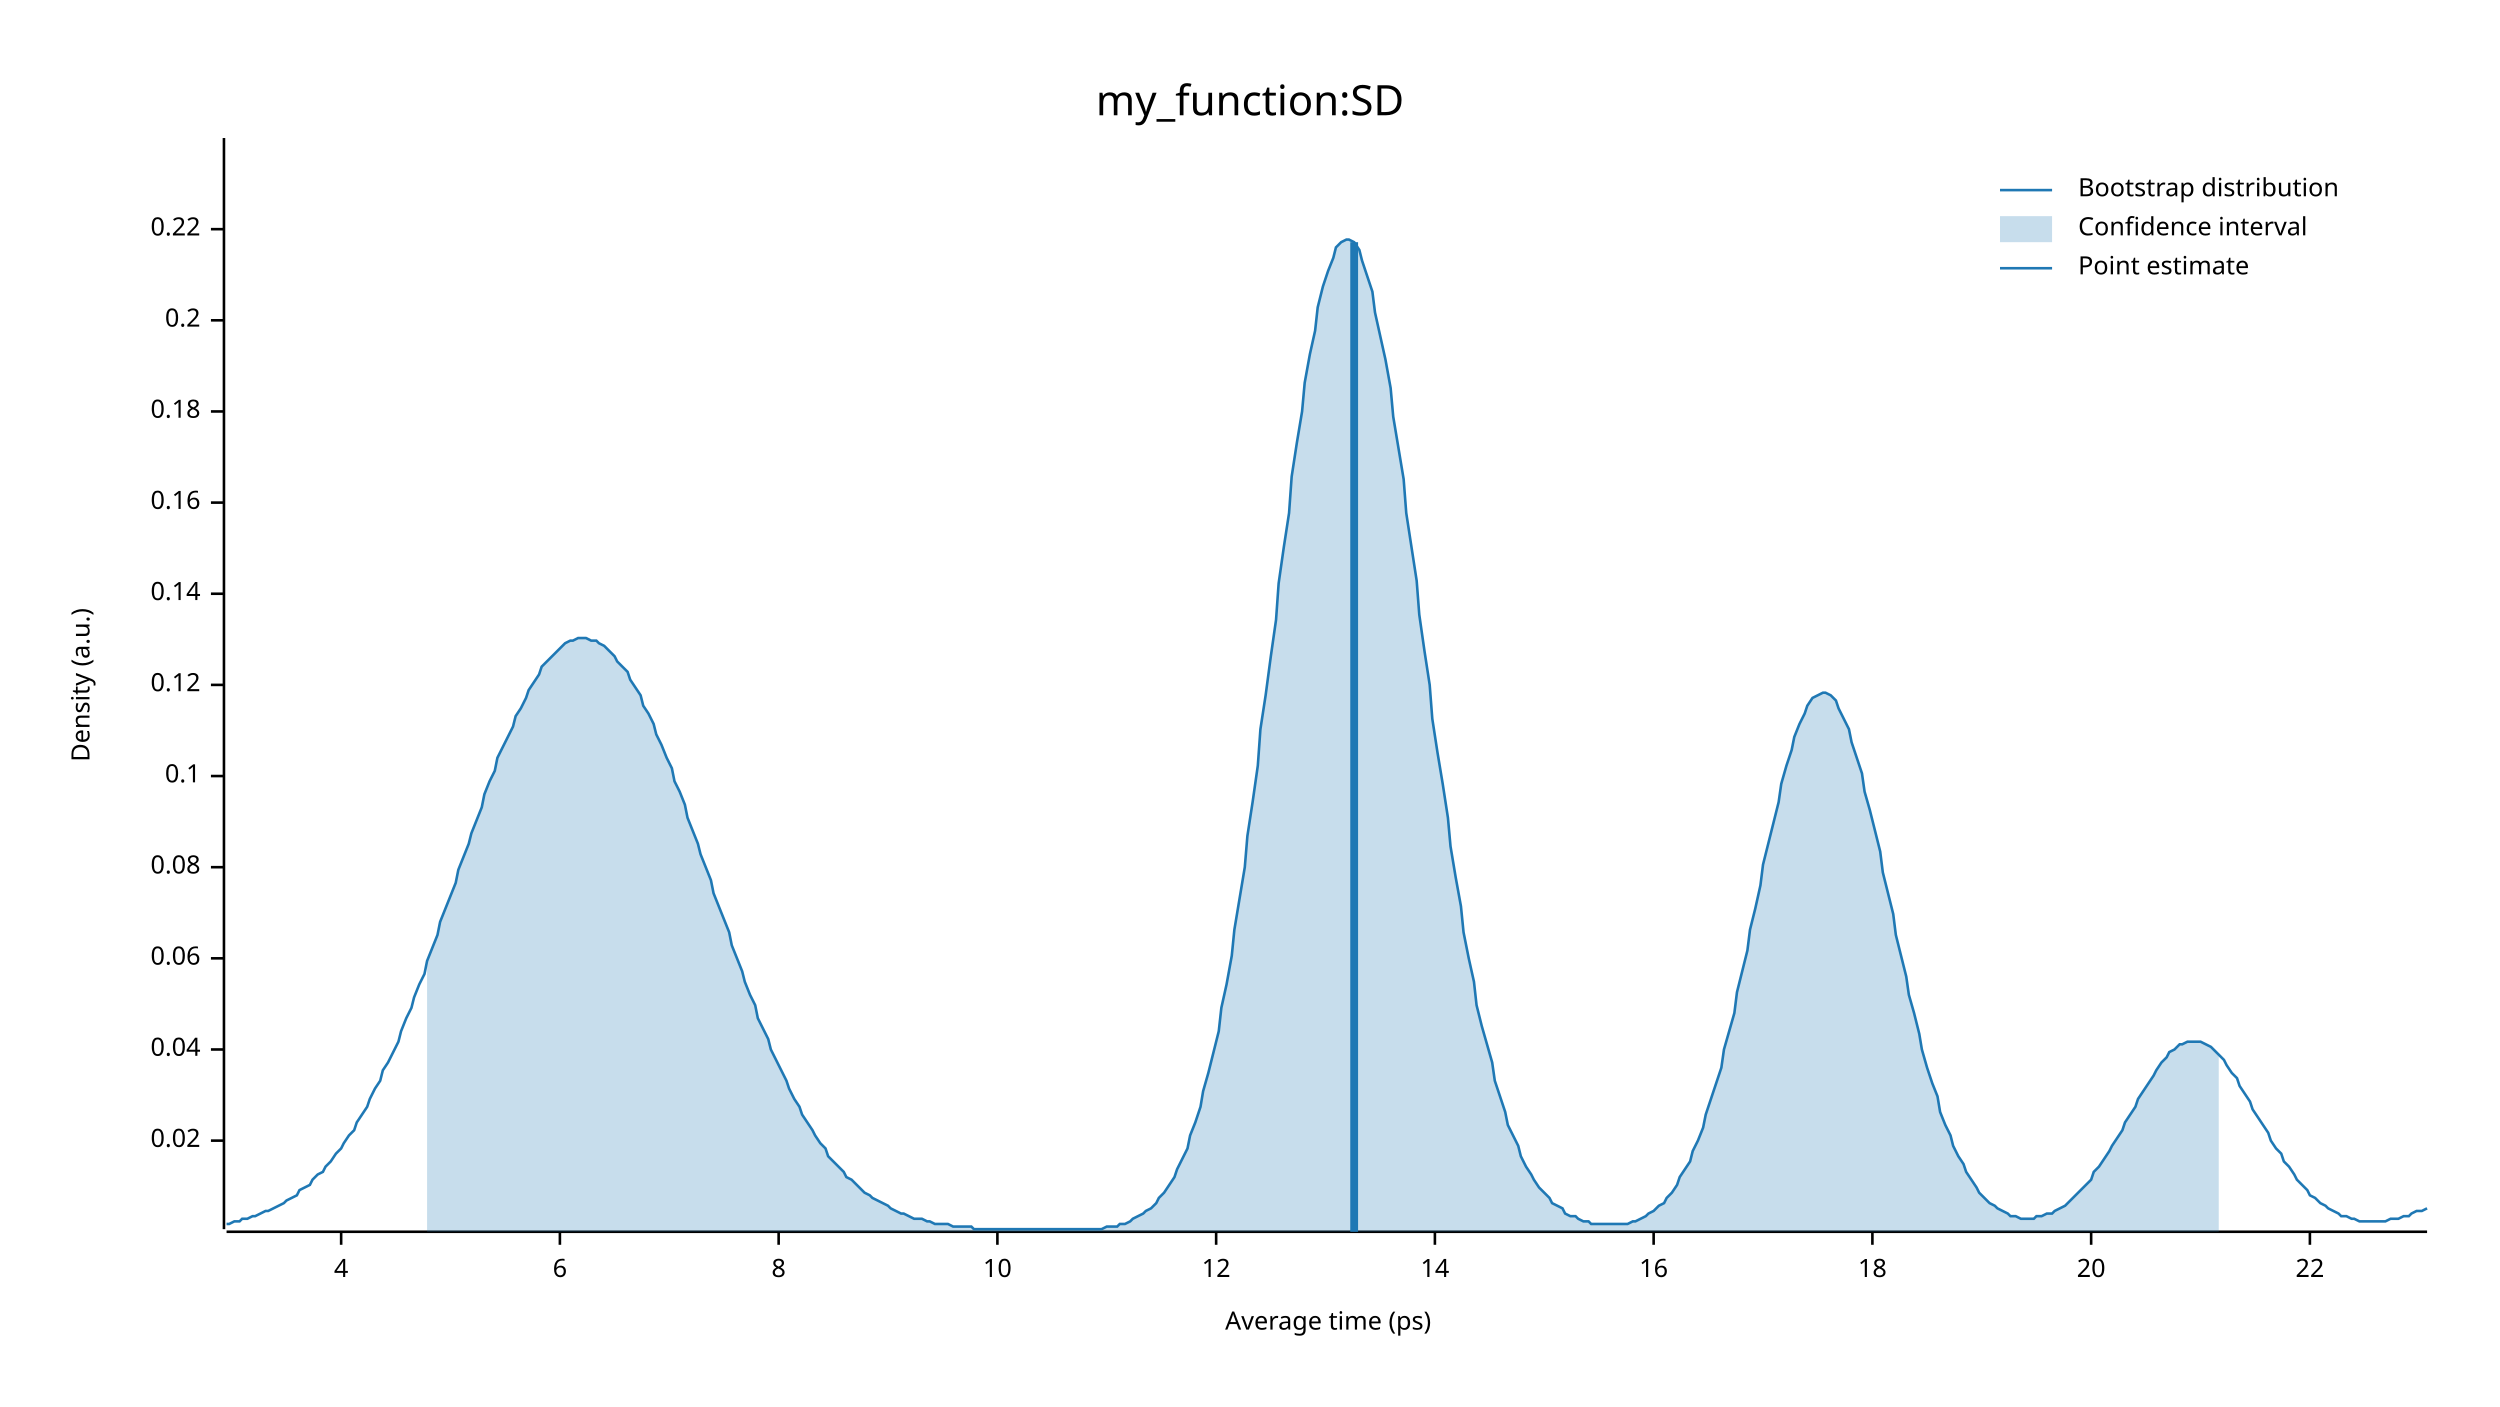
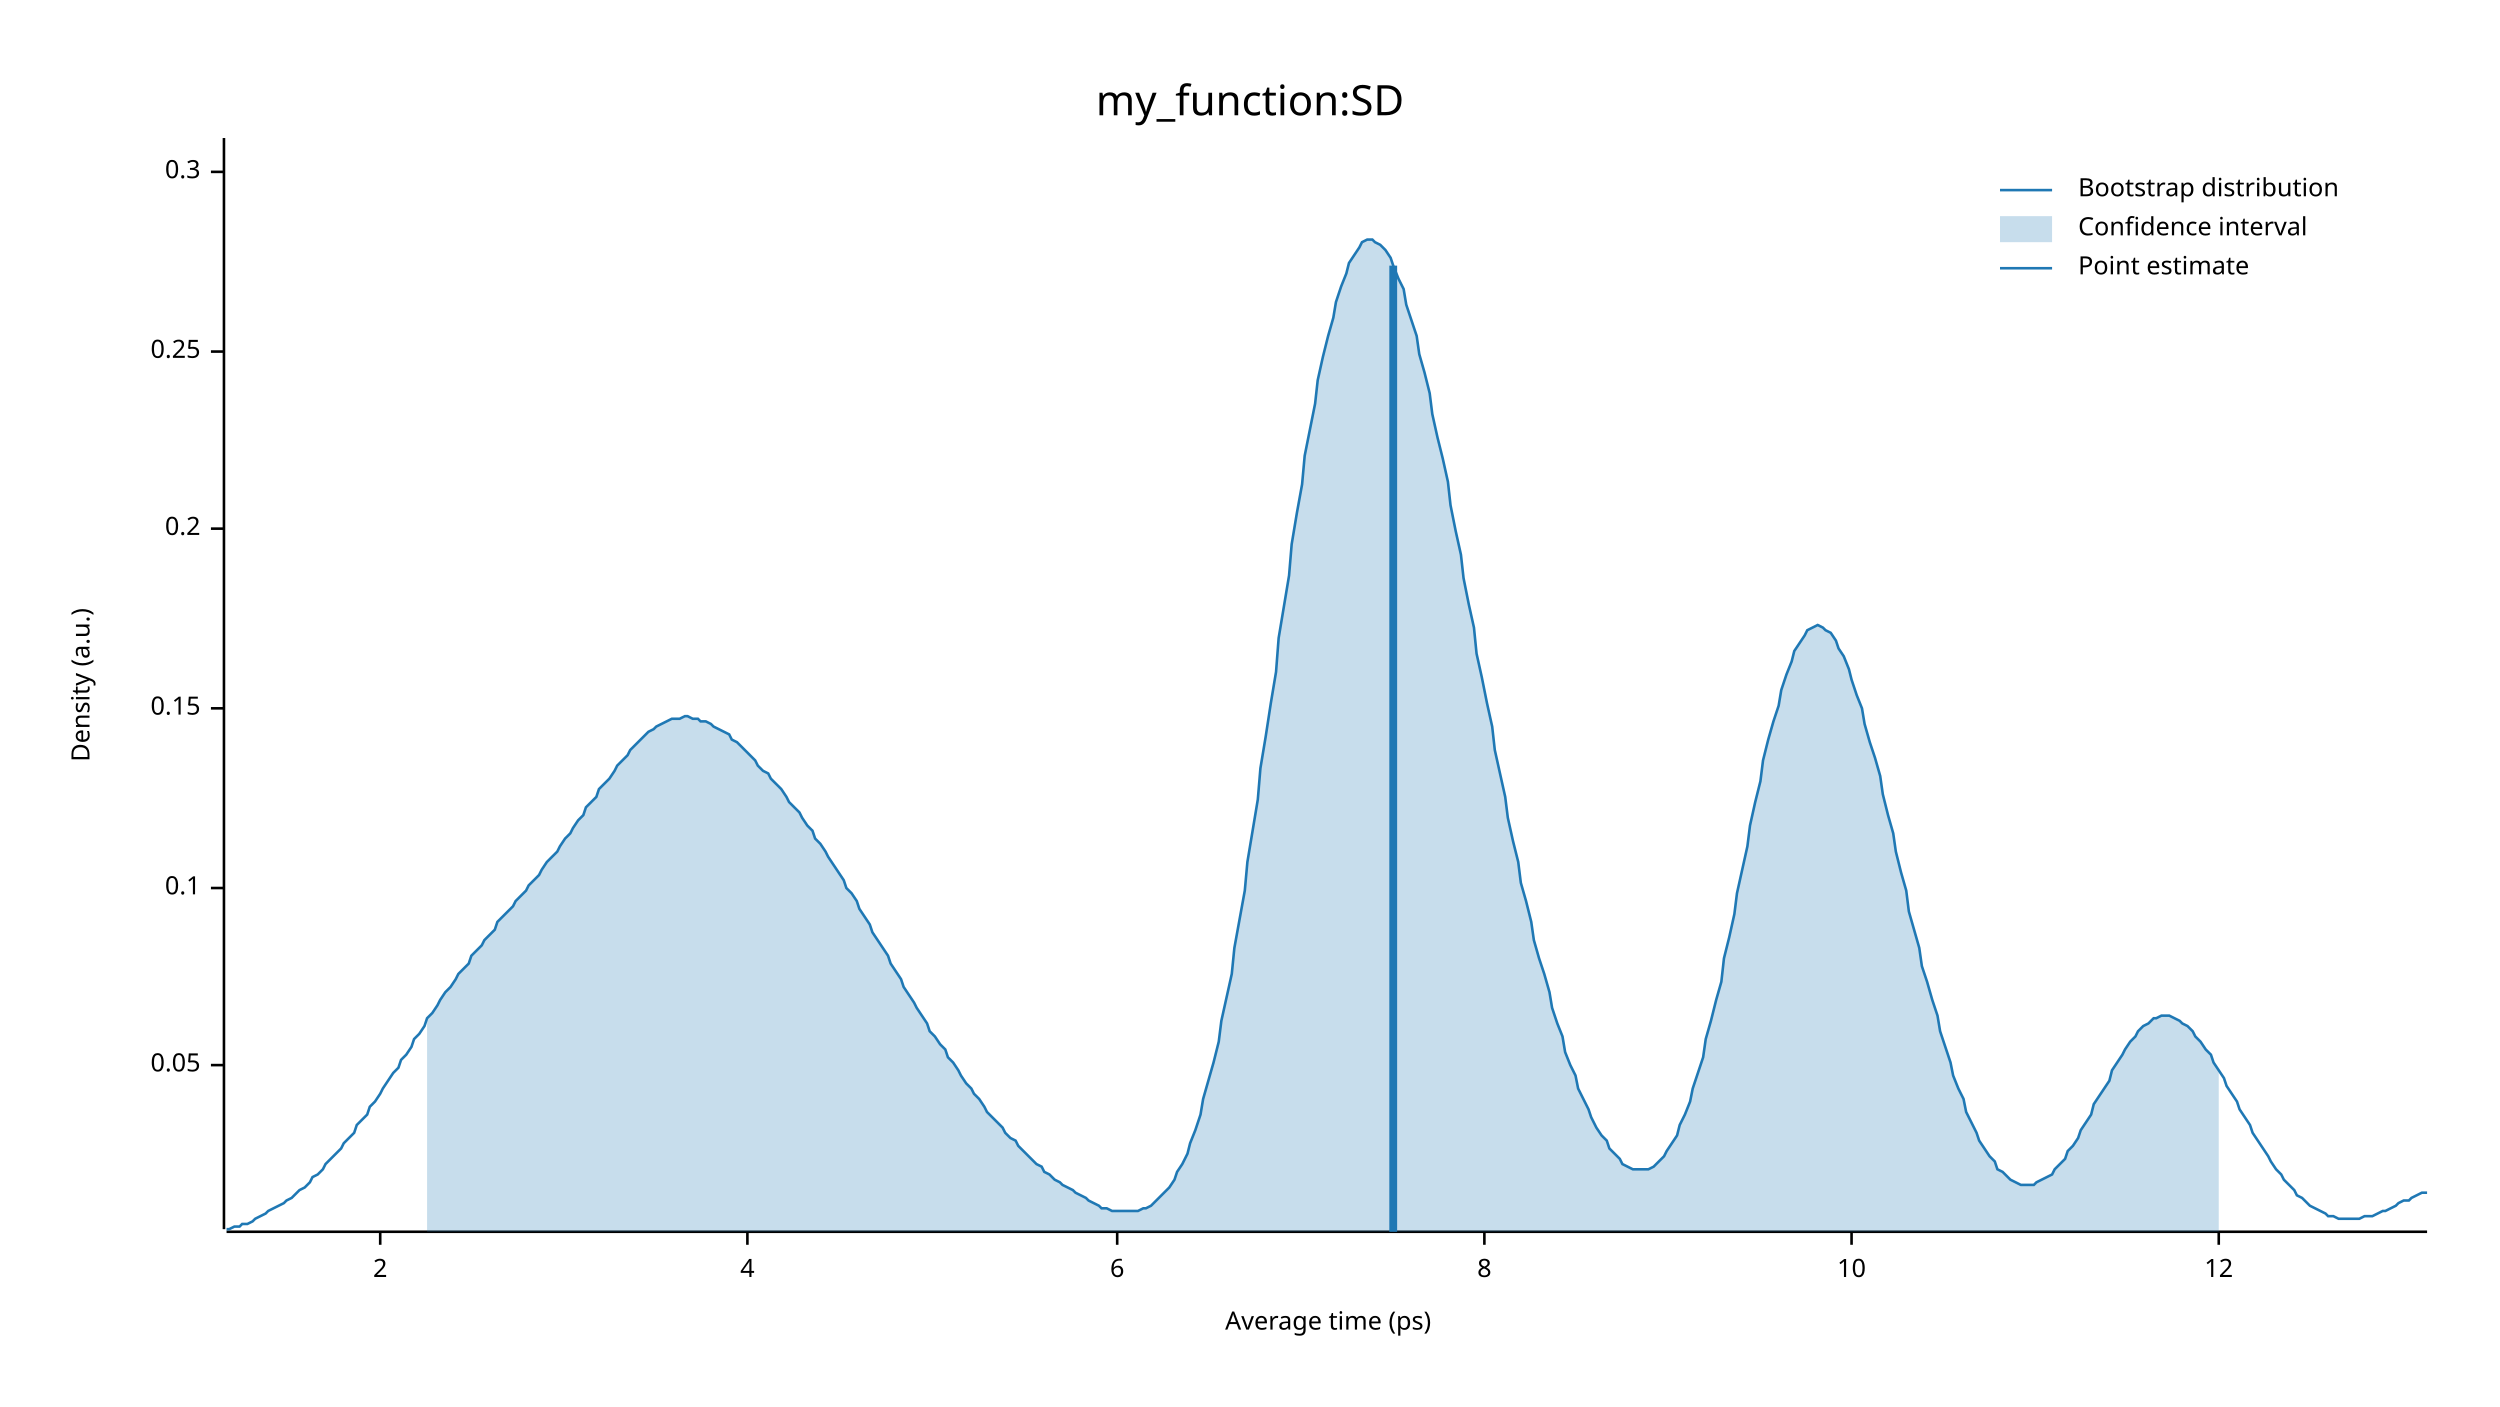
<svg xmlns="http://www.w3.org/2000/svg" width="960" height="540" viewBox="0 0 960 540">
  <text x="480" y="32" dy="0.76em" text-anchor="middle" font-family="sans-serif" font-size="16.129" opacity="1" fill="#000000">
my_function:SD
</text>
  <text x="27" y="263" dy="0.76em" text-anchor="middle" font-family="sans-serif" font-size="9.677" opacity="1" fill="#000000" transform="rotate(270, 27, 263)">
Density (a.u.)
</text>
  <text x="510" y="513" dy="-0.5ex" text-anchor="middle" font-family="sans-serif" font-size="9.677" opacity="1" fill="#000000">
Average time (ps)
</text>
  <polyline fill="none" opacity="1" stroke="#000000" stroke-width="1" points="86,53 86,472 " />
-   <text x="77" y="438" dy="0.5ex" text-anchor="end" font-family="sans-serif" font-size="9.677" opacity="1" fill="#000000">
- 0.02
+   <text x="77" y="409" dy="0.5ex" text-anchor="end" font-family="sans-serif" font-size="9.677" opacity="1" fill="#000000">
+ 0.05
</text>
-   <polyline fill="none" opacity="1" stroke="#000000" stroke-width="1" points="81,438 86,438 " />
-   <text x="77" y="403" dy="0.5ex" text-anchor="end" font-family="sans-serif" font-size="9.677" opacity="1" fill="#000000">
- 0.04
- </text>
-   <polyline fill="none" opacity="1" stroke="#000000" stroke-width="1" points="81,403 86,403 " />
-   <text x="77" y="368" dy="0.5ex" text-anchor="end" font-family="sans-serif" font-size="9.677" opacity="1" fill="#000000">
- 0.06
- </text>
-   <polyline fill="none" opacity="1" stroke="#000000" stroke-width="1" points="81,368 86,368 " />
-   <text x="77" y="333" dy="0.5ex" text-anchor="end" font-family="sans-serif" font-size="9.677" opacity="1" fill="#000000">
- 0.08
- </text>
-   <polyline fill="none" opacity="1" stroke="#000000" stroke-width="1" points="81,333 86,333 " />
-   <text x="77" y="298" dy="0.5ex" text-anchor="end" font-family="sans-serif" font-size="9.677" opacity="1" fill="#000000">
+   <polyline fill="none" opacity="1" stroke="#000000" stroke-width="1" points="81,409 86,409 " />
+   <text x="77" y="341" dy="0.5ex" text-anchor="end" font-family="sans-serif" font-size="9.677" opacity="1" fill="#000000">
0.1
</text>
-   <polyline fill="none" opacity="1" stroke="#000000" stroke-width="1" points="81,298 86,298 " />
-   <text x="77" y="263" dy="0.5ex" text-anchor="end" font-family="sans-serif" font-size="9.677" opacity="1" fill="#000000">
- 0.12
+   <polyline fill="none" opacity="1" stroke="#000000" stroke-width="1" points="81,341 86,341 " />
+   <text x="77" y="272" dy="0.5ex" text-anchor="end" font-family="sans-serif" font-size="9.677" opacity="1" fill="#000000">
+ 0.15
</text>
-   <polyline fill="none" opacity="1" stroke="#000000" stroke-width="1" points="81,263 86,263 " />
-   <text x="77" y="228" dy="0.5ex" text-anchor="end" font-family="sans-serif" font-size="9.677" opacity="1" fill="#000000">
- 0.14
- </text>
-   <polyline fill="none" opacity="1" stroke="#000000" stroke-width="1" points="81,228 86,228 " />
-   <text x="77" y="193" dy="0.5ex" text-anchor="end" font-family="sans-serif" font-size="9.677" opacity="1" fill="#000000">
- 0.16
- </text>
-   <polyline fill="none" opacity="1" stroke="#000000" stroke-width="1" points="81,193 86,193 " />
-   <text x="77" y="158" dy="0.5ex" text-anchor="end" font-family="sans-serif" font-size="9.677" opacity="1" fill="#000000">
- 0.18
- </text>
-   <polyline fill="none" opacity="1" stroke="#000000" stroke-width="1" points="81,158 86,158 " />
-   <text x="77" y="123" dy="0.5ex" text-anchor="end" font-family="sans-serif" font-size="9.677" opacity="1" fill="#000000">
+   <polyline fill="none" opacity="1" stroke="#000000" stroke-width="1" points="81,272 86,272 " />
+   <text x="77" y="203" dy="0.5ex" text-anchor="end" font-family="sans-serif" font-size="9.677" opacity="1" fill="#000000">
0.2
</text>
-   <polyline fill="none" opacity="1" stroke="#000000" stroke-width="1" points="81,123 86,123 " />
-   <text x="77" y="88" dy="0.5ex" text-anchor="end" font-family="sans-serif" font-size="9.677" opacity="1" fill="#000000">
- 0.22
+   <polyline fill="none" opacity="1" stroke="#000000" stroke-width="1" points="81,203 86,203 " />
+   <text x="77" y="135" dy="0.5ex" text-anchor="end" font-family="sans-serif" font-size="9.677" opacity="1" fill="#000000">
+ 0.25
</text>
-   <polyline fill="none" opacity="1" stroke="#000000" stroke-width="1" points="81,88 86,88 " />
+   <polyline fill="none" opacity="1" stroke="#000000" stroke-width="1" points="81,135 86,135 " />
+   <text x="77" y="66" dy="0.5ex" text-anchor="end" font-family="sans-serif" font-size="9.677" opacity="1" fill="#000000">
+ 0.3
+ </text>
+   <polyline fill="none" opacity="1" stroke="#000000" stroke-width="1" points="81,66 86,66 " />
  <polyline fill="none" opacity="1" stroke="#000000" stroke-width="1" points="87,473 932,473 " />
-   <text x="131" y="483" dy="0.76em" text-anchor="middle" font-family="sans-serif" font-size="9.677" opacity="1" fill="#000000">
+   <text x="146" y="483" dy="0.76em" text-anchor="middle" font-family="sans-serif" font-size="9.677" opacity="1" fill="#000000">
+ 2
+ </text>
+   <polyline fill="none" opacity="1" stroke="#000000" stroke-width="1" points="146,473 146,478 " />
+   <text x="287" y="483" dy="0.76em" text-anchor="middle" font-family="sans-serif" font-size="9.677" opacity="1" fill="#000000">
4
</text>
-   <polyline fill="none" opacity="1" stroke="#000000" stroke-width="1" points="131,473 131,478 " />
-   <text x="215" y="483" dy="0.76em" text-anchor="middle" font-family="sans-serif" font-size="9.677" opacity="1" fill="#000000">
+   <polyline fill="none" opacity="1" stroke="#000000" stroke-width="1" points="287,473 287,478 " />
+   <text x="429" y="483" dy="0.76em" text-anchor="middle" font-family="sans-serif" font-size="9.677" opacity="1" fill="#000000">
6
</text>
-   <polyline fill="none" opacity="1" stroke="#000000" stroke-width="1" points="215,473 215,478 " />
-   <text x="299" y="483" dy="0.76em" text-anchor="middle" font-family="sans-serif" font-size="9.677" opacity="1" fill="#000000">
+   <polyline fill="none" opacity="1" stroke="#000000" stroke-width="1" points="429,473 429,478 " />
+   <text x="570" y="483" dy="0.76em" text-anchor="middle" font-family="sans-serif" font-size="9.677" opacity="1" fill="#000000">
8
</text>
-   <polyline fill="none" opacity="1" stroke="#000000" stroke-width="1" points="299,473 299,478 " />
-   <text x="383" y="483" dy="0.76em" text-anchor="middle" font-family="sans-serif" font-size="9.677" opacity="1" fill="#000000">
+   <polyline fill="none" opacity="1" stroke="#000000" stroke-width="1" points="570,473 570,478 " />
+   <text x="711" y="483" dy="0.76em" text-anchor="middle" font-family="sans-serif" font-size="9.677" opacity="1" fill="#000000">
10
</text>
-   <polyline fill="none" opacity="1" stroke="#000000" stroke-width="1" points="383,473 383,478 " />
-   <text x="467" y="483" dy="0.76em" text-anchor="middle" font-family="sans-serif" font-size="9.677" opacity="1" fill="#000000">
+   <polyline fill="none" opacity="1" stroke="#000000" stroke-width="1" points="711,473 711,478 " />
+   <text x="852" y="483" dy="0.76em" text-anchor="middle" font-family="sans-serif" font-size="9.677" opacity="1" fill="#000000">
12
</text>
-   <polyline fill="none" opacity="1" stroke="#000000" stroke-width="1" points="467,473 467,478 " />
-   <text x="551" y="483" dy="0.76em" text-anchor="middle" font-family="sans-serif" font-size="9.677" opacity="1" fill="#000000">
- 14
- </text>
-   <polyline fill="none" opacity="1" stroke="#000000" stroke-width="1" points="551,473 551,478 " />
-   <text x="635" y="483" dy="0.76em" text-anchor="middle" font-family="sans-serif" font-size="9.677" opacity="1" fill="#000000">
- 16
- </text>
-   <polyline fill="none" opacity="1" stroke="#000000" stroke-width="1" points="635,473 635,478 " />
-   <text x="719" y="483" dy="0.76em" text-anchor="middle" font-family="sans-serif" font-size="9.677" opacity="1" fill="#000000">
- 18
- </text>
-   <polyline fill="none" opacity="1" stroke="#000000" stroke-width="1" points="719,473 719,478 " />
-   <text x="803" y="483" dy="0.76em" text-anchor="middle" font-family="sans-serif" font-size="9.677" opacity="1" fill="#000000">
- 20
- </text>
-   <polyline fill="none" opacity="1" stroke="#000000" stroke-width="1" points="803,473 803,478 " />
-   <text x="887" y="483" dy="0.76em" text-anchor="middle" font-family="sans-serif" font-size="9.677" opacity="1" fill="#000000">
- 22
- </text>
-   <polyline fill="none" opacity="1" stroke="#000000" stroke-width="1" points="887,473 887,478 " />
-   <polyline fill="none" opacity="1" stroke="#1F78B4" stroke-width="1" points="87,470 88,470 90,469 92,469 93,468 95,468 97,467 98,467 100,466 102,465 103,465 105,464 107,463 109,462 110,461 112,460 114,459 115,457 117,456 119,455 120,453 122,451 124,450 125,448 127,446 129,443 131,441 132,439 134,436 136,434 137,431 139,428 141,425 142,422 144,418 146,415 147,411 149,408 151,404 153,400 154,396 156,391 158,387 159,383 161,378 163,374 164,369 166,364 168,359 169,354 171,349 173,344 175,339 176,334 178,329 180,324 181,320 183,315 185,310 186,305 188,300 190,296 191,291 193,287 195,283 197,279 198,275 200,272 202,268 203,265 205,262 207,259 208,256 210,254 212,252 214,250 215,249 217,247 219,246 220,246 222,245 224,245 225,245 227,246 229,246 230,247 232,248 234,250 236,252 237,254 239,256 241,258 242,261 244,264 246,267 247,271 249,274 251,278 252,282 254,286 256,291 258,295 259,300 261,304 263,309 264,314 266,319 268,324 269,328 271,333 273,338 274,343 276,348 278,353 280,358 281,363 283,368 285,373 286,377 288,382 290,386 291,391 293,395 295,399 296,403 298,407 300,411 302,415 303,418 305,422 307,425 308,428 310,431 312,434 313,436 315,439 317,441 318,444 320,446 322,448 324,450 325,452 327,453 329,455 330,456 332,458 334,459 335,460 337,461 339,462 341,463 342,464 344,465 346,466 347,466 349,467 351,468 352,468 354,468 356,469 357,469 359,470 361,470 363,470 364,470 366,471 368,471 369,471 371,471 373,471 374,472 376,472 378,472 379,472 381,472 383,472 385,472 386,472 388,472 390,472 391,472 393,472 395,472 396,472 398,472 400,472 401,472 403,472 405,472 407,472 408,472 410,472 412,472 413,472 415,472 417,472 418,472 420,472 422,472 423,472 425,471 427,471 429,471 430,470 432,470 434,469 435,468 437,467 439,466 440,465 442,464 444,462 445,460 447,458 449,455 451,452 452,449 454,445 456,441 457,436 459,431 461,425 462,419 464,412 466,404 468,396 469,387 471,378 473,367 474,357 476,345 478,333 479,321 481,308 483,294 484,280 486,267 488,252 490,238 491,224 493,210 495,197 496,183 498,170 500,158 501,147 503,136 505,127 506,118 508,110 510,104 512,99 513,95 515,93 517,92 518,92 520,93 522,96 523,100 525,106 527,112 528,120 530,129 532,138 534,149 535,160 537,172 539,184 540,197 542,210 544,223 545,236 547,250 549,263 550,276 552,289 554,301 556,314 557,325 559,337 561,348 562,358 564,368 566,377 567,386 569,394 571,401 573,408 574,415 576,421 578,427 579,432 581,436 583,440 584,444 586,448 588,451 589,453 591,456 593,458 595,460 596,462 598,463 600,464 601,466 603,467 605,467 606,468 608,469 610,469 611,470 613,470 615,470 617,470 618,470 620,470 622,470 623,470 625,470 627,469 628,469 630,468 632,467 633,466 635,465 637,463 639,462 640,460 642,458 644,455 645,452 647,449 649,446 650,442 652,438 654,433 655,428 657,422 659,416 661,410 662,403 664,396 666,389 667,381 669,373 671,365 672,357 674,349 676,340 677,332 679,324 681,316 683,308 684,301 686,294 688,288 689,283 691,278 693,274 694,271 696,268 698,267 700,266 701,266 703,267 705,269 706,272 708,276 710,280 711,285 713,291 715,297 716,304 718,311 720,319 722,327 723,335 725,343 727,351 728,359 730,367 732,375 733,382 735,389 737,397 738,403 740,410 742,416 744,421 745,427 747,432 749,436 750,440 752,444 754,447 755,450 757,453 759,456 760,458 762,460 764,462 766,463 767,464 769,465 771,466 772,467 774,467 776,468 777,468 779,468 781,468 782,467 784,467 786,466 788,466 789,465 791,464 793,463 794,462 796,460 798,458 799,457 801,455 803,453 804,450 806,448 808,445 810,442 811,440 813,437 815,434 816,431 818,428 820,425 821,422 823,419 825,416 827,413 828,411 830,408 832,406 833,404 835,403 837,401 838,401 840,400 842,400 843,400 845,400 847,401 849,402 850,403 852,405 854,407 855,409 857,412 859,414 860,417 862,420 864,423 865,426 867,429 869,432 871,435 872,438 874,441 876,443 877,446 879,448 881,451 882,453 884,455 886,457 887,459 889,460 891,462 893,463 894,464 896,465 898,466 899,467 901,467 903,468 904,468 906,469 908,469 909,469 911,469 913,469 915,469 916,469 918,468 920,468 921,468 923,467 925,467 926,466 928,465 930,465 932,464 " />
-   <polygon opacity="0.25" fill="#1F78B4" points="164,369 166,364 168,359 169,354 171,349 173,344 175,339 176,334 178,329 180,324 181,320 183,315 185,310 186,305 188,300 190,296 191,291 193,287 195,283 197,279 198,275 200,272 202,268 203,265 205,262 207,259 208,256 210,254 212,252 214,250 215,249 217,247 219,246 220,246 222,245 224,245 225,245 227,246 229,246 230,247 232,248 234,250 236,252 237,254 239,256 241,258 242,261 244,264 246,267 247,271 249,274 251,278 252,282 254,286 256,291 258,295 259,300 261,304 263,309 264,314 266,319 268,324 269,328 271,333 273,338 274,343 276,348 278,353 280,358 281,363 283,368 285,373 286,377 288,382 290,386 291,391 293,395 295,399 296,403 298,407 300,411 302,415 303,418 305,422 307,425 308,428 310,431 312,434 313,436 315,439 317,441 318,444 320,446 322,448 324,450 325,452 327,453 329,455 330,456 332,458 334,459 335,460 337,461 339,462 341,463 342,464 344,465 346,466 347,466 349,467 351,468 352,468 354,468 356,469 357,469 359,470 361,470 363,470 364,470 366,471 368,471 369,471 371,471 373,471 374,472 376,472 378,472 379,472 381,472 383,472 385,472 386,472 388,472 390,472 391,472 393,472 395,472 396,472 398,472 400,472 401,472 403,472 405,472 407,472 408,472 410,472 412,472 413,472 415,472 417,472 418,472 420,472 422,472 423,472 425,471 427,471 429,471 430,470 432,470 434,469 435,468 437,467 439,466 440,465 442,464 444,462 445,460 447,458 449,455 451,452 452,449 454,445 456,441 457,436 459,431 461,425 462,419 464,412 466,404 468,396 469,387 471,378 473,367 474,357 476,345 478,333 479,321 481,308 483,294 484,280 486,267 488,252 490,238 491,224 493,210 495,197 496,183 498,170 500,158 501,147 503,136 505,127 506,118 508,110 510,104 512,99 513,95 515,93 517,92 518,92 520,93 522,96 523,100 525,106 527,112 528,120 530,129 532,138 534,149 535,160 537,172 539,184 540,197 542,210 544,223 545,236 547,250 549,263 550,276 552,289 554,301 556,314 557,325 559,337 561,348 562,358 564,368 566,377 567,386 569,394 571,401 573,408 574,415 576,421 578,427 579,432 581,436 583,440 584,444 586,448 588,451 589,453 591,456 593,458 595,460 596,462 598,463 600,464 601,466 603,467 605,467 606,468 608,469 610,469 611,470 613,470 615,470 617,470 618,470 620,470 622,470 623,470 625,470 627,469 628,469 630,468 632,467 633,466 635,465 637,463 639,462 640,460 642,458 644,455 645,452 647,449 649,446 650,442 652,438 654,433 655,428 657,422 659,416 661,410 662,403 664,396 666,389 667,381 669,373 671,365 672,357 674,349 676,340 677,332 679,324 681,316 683,308 684,301 686,294 688,288 689,283 691,278 693,274 694,271 696,268 698,267 700,266 701,266 703,267 705,269 706,272 708,276 710,280 711,285 713,291 715,297 716,304 718,311 720,319 722,327 723,335 725,343 727,351 728,359 730,367 732,375 733,382 735,389 737,397 738,403 740,410 742,416 744,421 745,427 747,432 749,436 750,440 752,444 754,447 755,450 757,453 759,456 760,458 762,460 764,462 766,463 767,464 769,465 771,466 772,467 774,467 776,468 777,468 779,468 781,468 782,467 784,467 786,466 788,466 789,465 791,464 793,463 794,462 796,460 798,458 799,457 801,455 803,453 804,450 806,448 808,445 810,442 811,440 813,437 815,434 816,431 818,428 820,425 821,422 823,419 825,416 827,413 828,411 830,408 832,406 833,404 835,403 837,401 838,401 840,400 842,400 843,400 845,400 847,401 849,402 850,403 852,405 852,473 164,473 " />
-   <polyline fill="none" opacity="1" stroke="#1F78B4" stroke-width="3" points="520,473 520,93 " />
+   <polyline fill="none" opacity="1" stroke="#000000" stroke-width="1" points="852,473 852,478 " />
+   <polyline fill="none" opacity="1" stroke="#1F78B4" stroke-width="1" points="87,472 88,472 90,471 92,471 93,470 95,470 97,469 98,468 100,467 102,466 103,465 105,464 107,463 109,462 110,461 112,460 114,458 115,457 117,456 119,454 120,452 122,451 124,449 125,447 127,445 129,443 131,441 132,439 134,437 136,435 137,432 139,430 141,428 142,425 144,423 146,420 147,418 149,415 151,412 153,410 154,407 156,405 158,402 159,399 161,397 163,394 164,391 166,389 168,386 169,384 171,381 173,379 175,376 176,374 178,372 180,370 181,367 183,365 185,363 186,361 188,359 190,357 191,354 193,352 195,350 197,348 198,346 200,344 202,342 203,340 205,338 207,336 208,334 210,331 212,329 214,327 215,325 217,322 219,320 220,318 222,315 224,313 225,310 227,308 229,306 230,303 232,301 234,299 236,296 237,294 239,292 241,290 242,288 244,286 246,284 247,283 249,281 251,280 252,279 254,278 256,277 258,276 259,276 261,276 263,275 264,275 266,276 268,276 269,277 271,277 273,278 274,279 276,280 278,281 280,282 281,284 283,285 285,287 286,288 288,290 290,292 291,294 293,296 295,297 296,299 298,301 300,303 302,306 303,308 305,310 307,312 308,314 310,317 312,319 313,322 315,324 317,327 318,329 320,332 322,335 324,338 325,341 327,343 329,346 330,349 332,352 334,355 335,358 337,361 339,364 341,367 342,370 344,373 346,376 347,379 349,382 351,385 352,387 354,390 356,393 357,396 359,398 361,401 363,403 364,406 366,408 368,411 369,413 371,416 373,418 374,420 376,422 378,425 379,427 381,429 383,431 385,433 386,435 388,437 390,438 391,440 393,442 395,444 396,445 398,447 400,448 401,450 403,451 405,453 407,454 408,455 410,456 412,457 413,458 415,459 417,460 418,461 420,462 422,463 423,464 425,464 427,465 429,465 430,465 432,465 434,465 435,465 437,465 439,464 440,464 442,463 444,461 445,460 447,458 449,456 451,453 452,450 454,447 456,443 457,439 459,434 461,428 462,422 464,415 466,408 468,400 469,392 471,383 473,374 474,364 476,353 478,342 479,331 481,319 483,307 484,295 486,283 488,270 490,258 491,245 493,233 495,221 496,209 498,197 500,186 501,175 503,165 505,155 506,146 508,137 510,129 512,122 513,116 515,110 517,105 518,101 520,98 522,95 523,93 525,92 527,92 528,93 530,94 532,96 534,99 535,102 537,107 539,111 540,117 542,123 544,129 545,136 547,143 549,151 550,159 552,168 554,176 556,185 557,194 559,204 561,213 562,222 564,232 566,241 567,251 569,260 571,270 573,279 574,288 576,297 578,306 579,314 581,323 583,331 584,339 586,346 588,354 589,361 591,368 593,374 595,381 596,387 598,393 600,398 601,404 603,409 605,413 606,418 608,422 610,426 611,429 613,433 615,436 617,438 618,441 620,443 622,445 623,447 625,448 627,449 628,449 630,449 632,449 633,449 635,448 637,446 639,444 640,442 642,439 644,436 645,432 647,428 649,423 650,418 652,412 654,406 655,399 657,392 659,384 661,377 662,368 664,360 666,351 667,343 669,334 671,325 672,317 674,308 676,300 677,292 679,284 681,277 683,271 684,265 686,259 688,254 689,250 691,247 693,244 694,242 696,241 698,240 700,241 701,242 703,243 705,246 706,249 708,252 710,257 711,261 713,267 715,272 716,278 718,285 720,291 722,298 723,305 725,313 727,320 728,327 730,335 732,342 733,350 735,357 737,364 738,371 740,377 742,384 744,390 745,396 747,402 749,408 750,413 752,418 754,422 755,427 757,431 759,435 760,438 762,441 764,444 766,446 767,449 769,450 771,452 772,453 774,454 776,455 777,455 779,455 781,455 782,454 784,453 786,452 788,451 789,449 791,447 793,445 794,442 796,440 798,437 799,434 801,431 803,428 804,424 806,421 808,418 810,415 811,411 813,408 815,405 816,403 818,400 820,398 821,396 823,394 825,393 827,391 828,391 830,390 832,390 833,390 835,391 837,392 838,393 840,394 842,396 843,398 845,400 847,403 849,405 850,408 852,411 854,414 855,417 857,420 859,423 860,426 862,429 864,432 865,435 867,438 869,441 871,444 872,446 874,449 876,451 877,453 879,455 881,457 882,459 884,460 886,462 887,463 889,464 891,465 893,466 894,467 896,467 898,468 899,468 901,468 903,468 904,468 906,468 908,467 909,467 911,467 913,466 915,465 916,465 918,464 920,463 921,462 923,461 925,461 926,460 928,459 930,458 932,458 " />
+   <polygon opacity="0.25" fill="#1F78B4" points="164,391 166,389 168,386 169,384 171,381 173,379 175,376 176,374 178,372 180,370 181,367 183,365 185,363 186,361 188,359 190,357 191,354 193,352 195,350 197,348 198,346 200,344 202,342 203,340 205,338 207,336 208,334 210,331 212,329 214,327 215,325 217,322 219,320 220,318 222,315 224,313 225,310 227,308 229,306 230,303 232,301 234,299 236,296 237,294 239,292 241,290 242,288 244,286 246,284 247,283 249,281 251,280 252,279 254,278 256,277 258,276 259,276 261,276 263,275 264,275 266,276 268,276 269,277 271,277 273,278 274,279 276,280 278,281 280,282 281,284 283,285 285,287 286,288 288,290 290,292 291,294 293,296 295,297 296,299 298,301 300,303 302,306 303,308 305,310 307,312 308,314 310,317 312,319 313,322 315,324 317,327 318,329 320,332 322,335 324,338 325,341 327,343 329,346 330,349 332,352 334,355 335,358 337,361 339,364 341,367 342,370 344,373 346,376 347,379 349,382 351,385 352,387 354,390 356,393 357,396 359,398 361,401 363,403 364,406 366,408 368,411 369,413 371,416 373,418 374,420 376,422 378,425 379,427 381,429 383,431 385,433 386,435 388,437 390,438 391,440 393,442 395,444 396,445 398,447 400,448 401,450 403,451 405,453 407,454 408,455 410,456 412,457 413,458 415,459 417,460 418,461 420,462 422,463 423,464 425,464 427,465 429,465 430,465 432,465 434,465 435,465 437,465 439,464 440,464 442,463 444,461 445,460 447,458 449,456 451,453 452,450 454,447 456,443 457,439 459,434 461,428 462,422 464,415 466,408 468,400 469,392 471,383 473,374 474,364 476,353 478,342 479,331 481,319 483,307 484,295 486,283 488,270 490,258 491,245 493,233 495,221 496,209 498,197 500,186 501,175 503,165 505,155 506,146 508,137 510,129 512,122 513,116 515,110 517,105 518,101 520,98 522,95 523,93 525,92 527,92 528,93 530,94 532,96 534,99 535,102 537,107 539,111 540,117 542,123 544,129 545,136 547,143 549,151 550,159 552,168 554,176 556,185 557,194 559,204 561,213 562,222 564,232 566,241 567,251 569,260 571,270 573,279 574,288 576,297 578,306 579,314 581,323 583,331 584,339 586,346 588,354 589,361 591,368 593,374 595,381 596,387 598,393 600,398 601,404 603,409 605,413 606,418 608,422 610,426 611,429 613,433 615,436 617,438 618,441 620,443 622,445 623,447 625,448 627,449 628,449 630,449 632,449 633,449 635,448 637,446 639,444 640,442 642,439 644,436 645,432 647,428 649,423 650,418 652,412 654,406 655,399 657,392 659,384 661,377 662,368 664,360 666,351 667,343 669,334 671,325 672,317 674,308 676,300 677,292 679,284 681,277 683,271 684,265 686,259 688,254 689,250 691,247 693,244 694,242 696,241 698,240 700,241 701,242 703,243 705,246 706,249 708,252 710,257 711,261 713,267 715,272 716,278 718,285 720,291 722,298 723,305 725,313 727,320 728,327 730,335 732,342 733,350 735,357 737,364 738,371 740,377 742,384 744,390 745,396 747,402 749,408 750,413 752,418 754,422 755,427 757,431 759,435 760,438 762,441 764,444 766,446 767,449 769,450 771,452 772,453 774,454 776,455 777,455 779,455 781,455 782,454 784,453 786,452 788,451 789,449 791,447 793,445 794,442 796,440 798,437 799,434 801,431 803,428 804,424 806,421 808,418 810,415 811,411 813,408 815,405 816,403 818,400 820,398 821,396 823,394 825,393 827,391 828,391 830,390 832,390 833,390 835,391 837,392 838,393 840,394 842,396 843,398 845,400 847,403 849,405 850,408 852,411 852,473 164,473 " />
+   <polyline fill="none" opacity="1" stroke="#1F78B4" stroke-width="3" points="535,473 535,102 " />
  <text x="798" y="68" dy="0.76em" text-anchor="start" font-family="sans-serif" font-size="9.677" opacity="1" fill="#000000">
Bootstrap distribution
</text>
  <text x="798" y="83" dy="0.76em" text-anchor="start" font-family="sans-serif" font-size="9.677" opacity="1" fill="#000000">
Confidence interval
</text>
  <text x="798" y="98" dy="0.76em" text-anchor="start" font-family="sans-serif" font-size="9.677" opacity="1" fill="#000000">
Point estimate
</text>
  <polyline fill="none" opacity="1" stroke="#1F78B4" stroke-width="1" points="768,73 788,73 " />
  <rect x="768" y="83" width="20" height="10" opacity="0.25" fill="#1F78B4" stroke="none" />
  <polyline fill="none" opacity="1" stroke="#1F78B4" stroke-width="1" points="768,103 788,103 " />
</svg>
